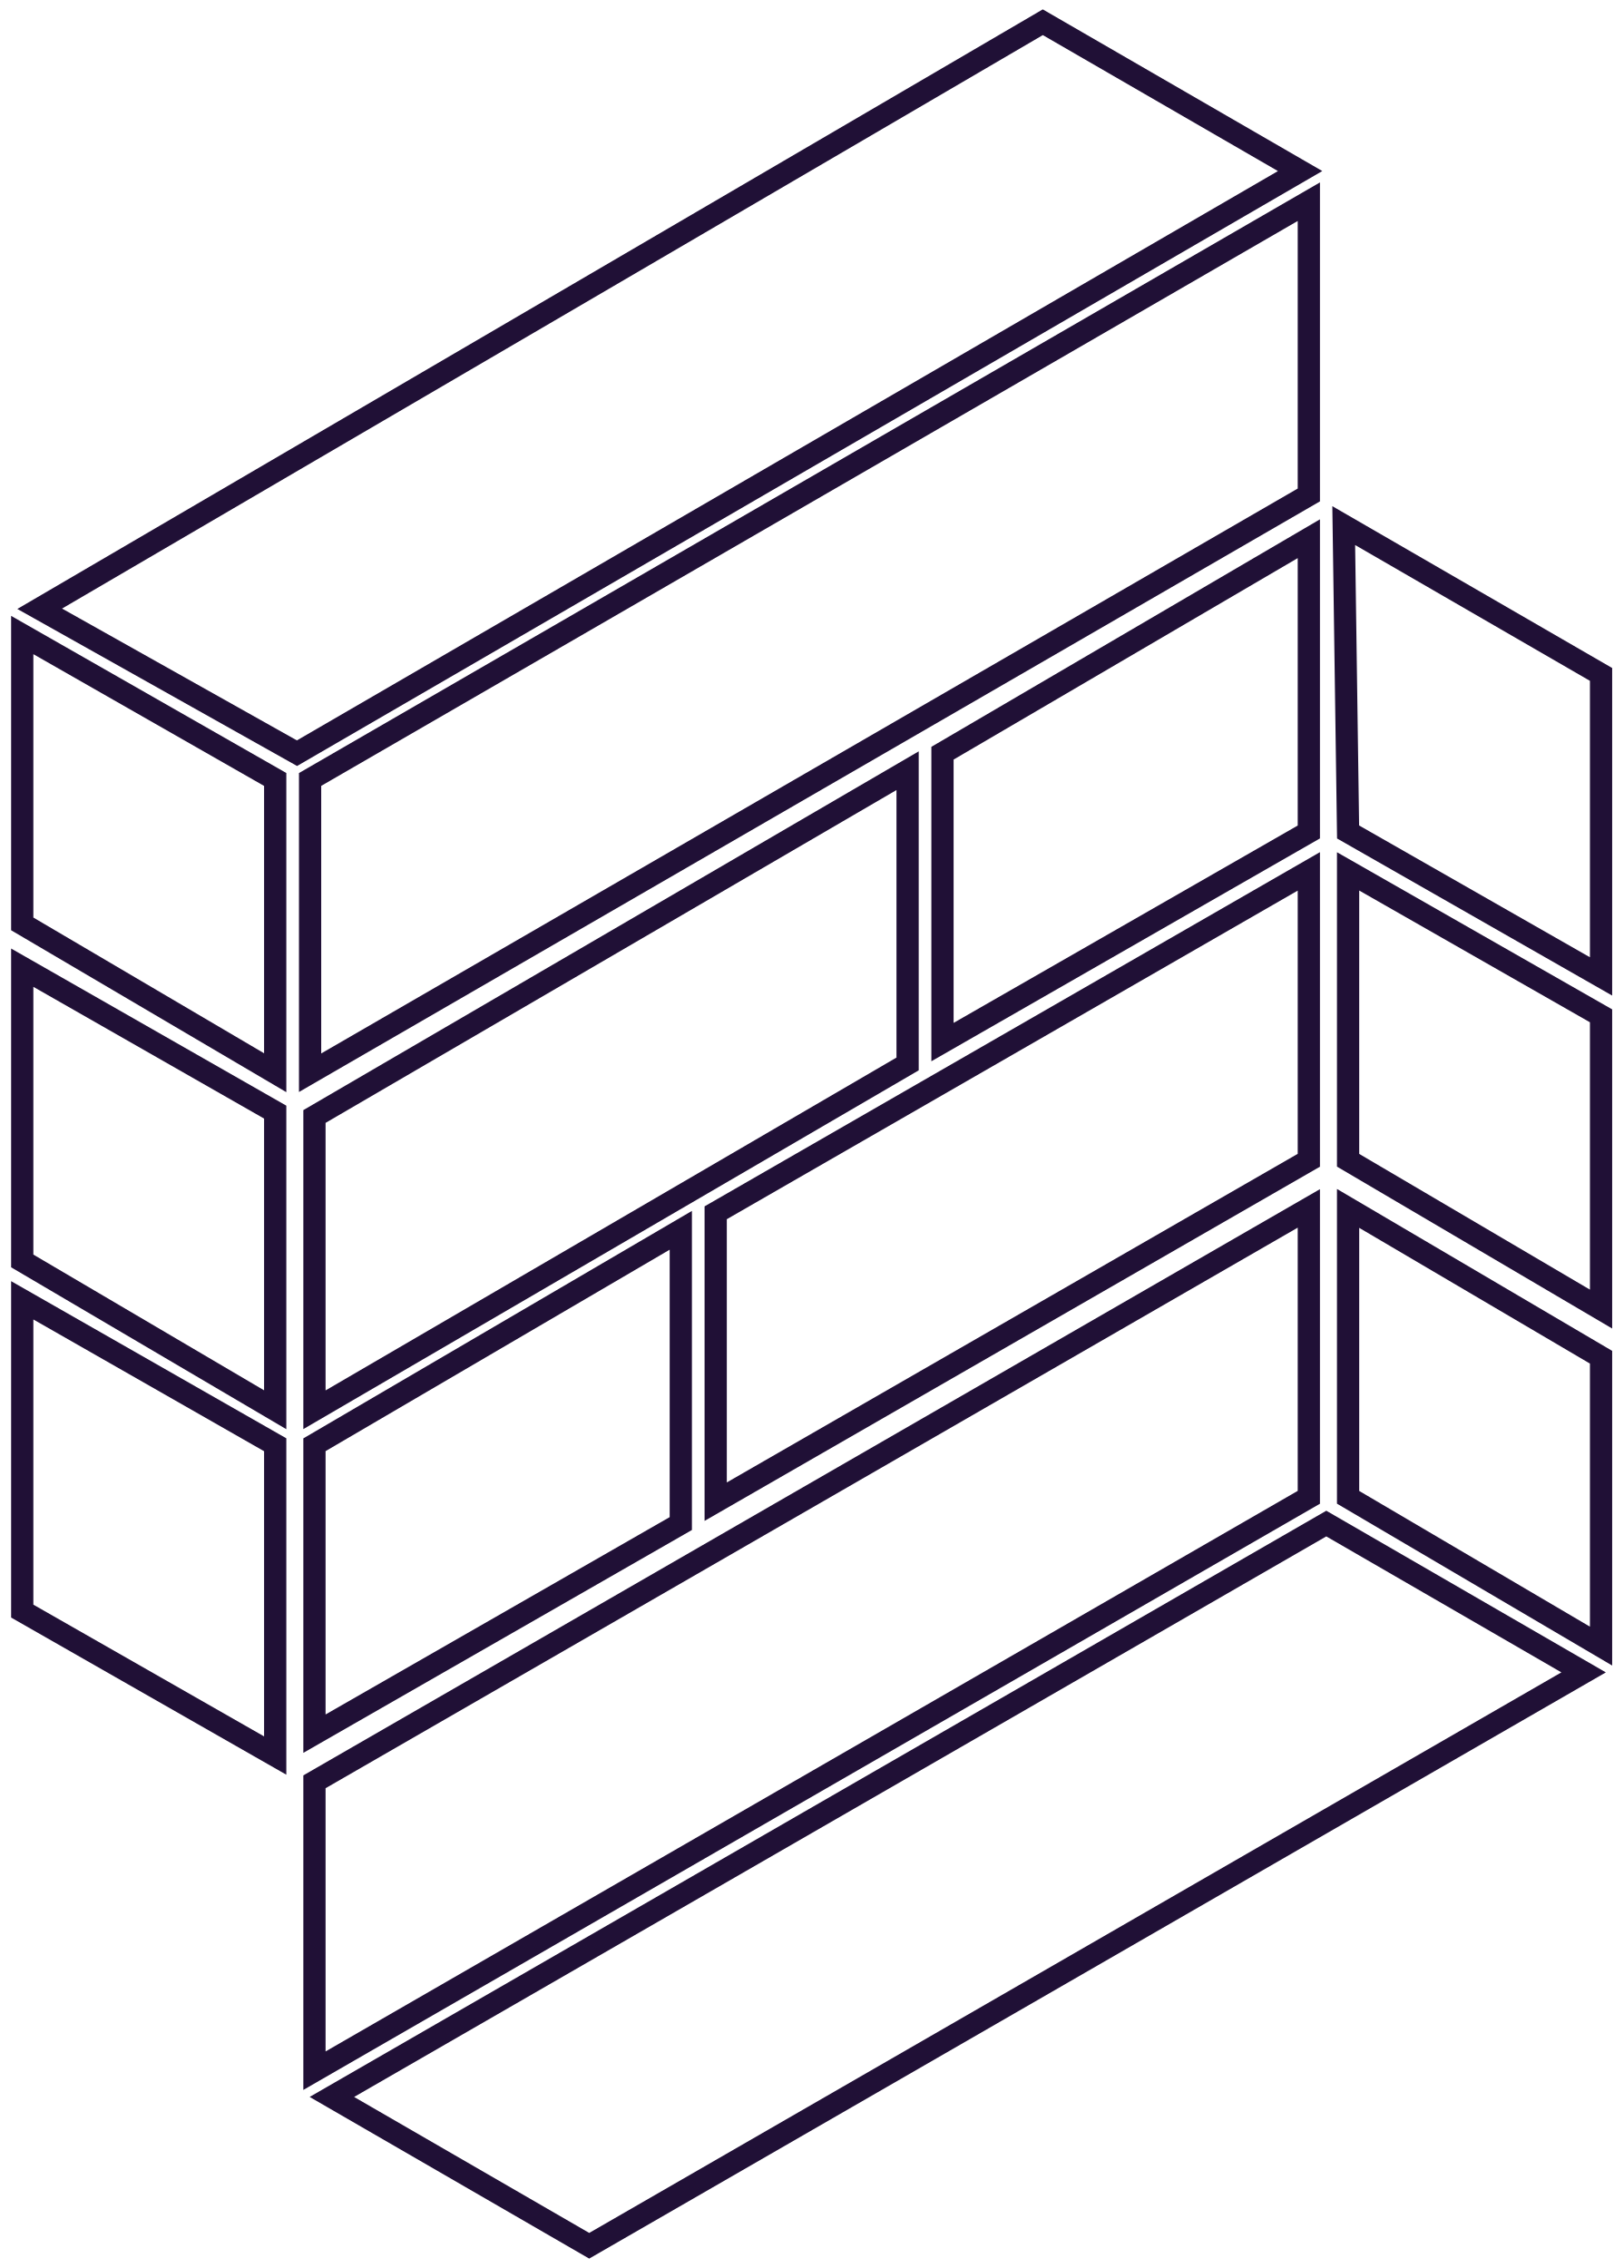
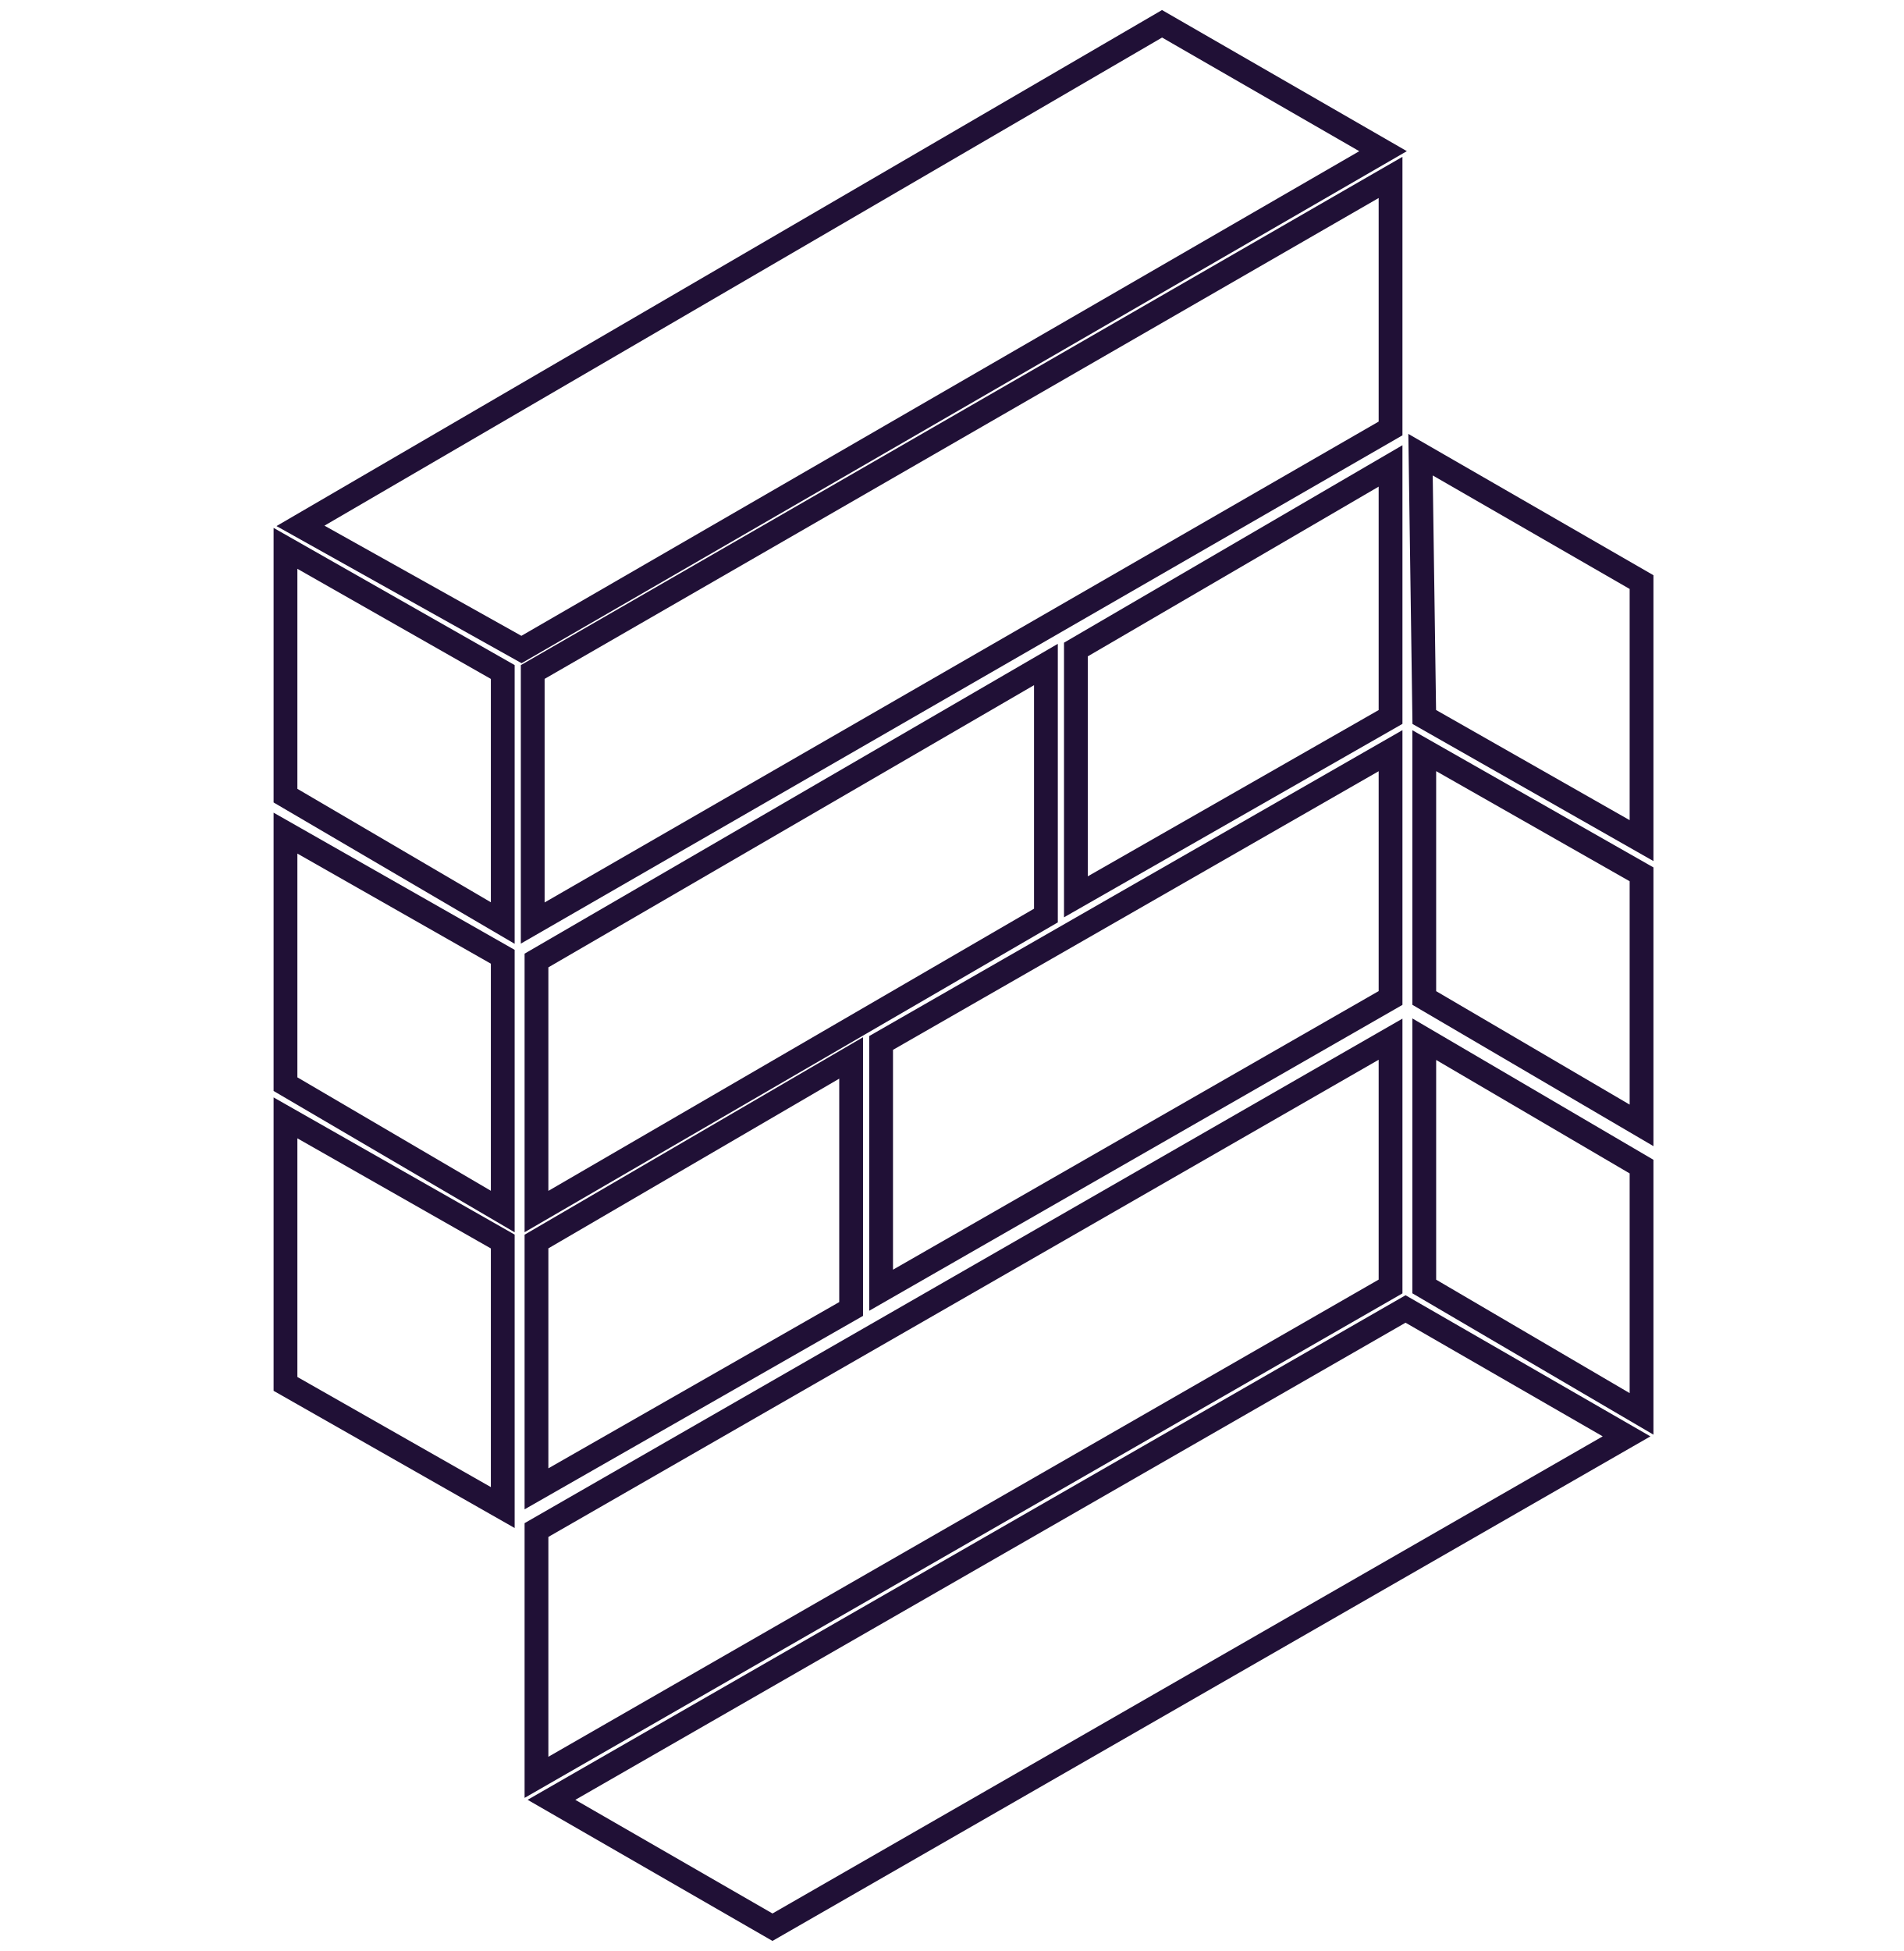
- <svg xmlns="http://www.w3.org/2000/svg" width="73" height="102" viewBox="0 0 73 102" fill="none">
-   <path d="M46.895 1L1.785 27.378L13.356 33.874L58.467 7.693L46.895 1Z" stroke="#201036" />
-   <path d="M1 41.551V28.559L12.376 35.055V48.244L1 41.551Z" stroke="#201036" />
-   <path d="M58.859 9.071L13.945 35.055V48.244L58.859 22.26V9.071Z" stroke="#201036" />
-   <path d="M40.815 34.661L14.141 50.213V63.402L40.815 47.85V34.661Z" stroke="#201036" />
-   <path d="M12.376 50.016L1 43.52V56.709L12.376 63.402V50.016Z" stroke="#201036" />
-   <path d="M12.376 64.976L1 58.48V72.457L12.376 78.953V64.976Z" stroke="#201036" />
-   <path d="M58.859 24.228L42.384 33.874V46.866L58.859 37.417V24.228Z" stroke="#201036" />
-   <path d="M72 30.331L60.428 23.638L60.624 37.417L72 43.913V30.331Z" stroke="#201036" />
-   <path d="M72 45.685L60.624 39.189V52.181L72 58.874V45.685Z" stroke="#201036" />
-   <path d="M72 61.039L60.624 54.346V67.339L72 74.031V61.039Z" stroke="#201036" />
-   <path d="M30.616 55.331L14.141 64.976V77.969L30.616 68.52V55.331Z" stroke="#201036" />
-   <path d="M58.859 39.189L32.185 54.543V67.535L58.859 52.181V39.189Z" stroke="#201036" />
-   <path d="M14.141 80.134V93.126L58.859 67.339V54.346L14.141 80.134Z" stroke="#201036" />
-   <path d="M14.925 94.307L26.497 101L71.216 75.213L59.644 68.52L14.925 94.307Z" stroke="#201036" />
+ <svg xmlns="http://www.w3.org/2000/svg" width="80" height="82" viewBox="0 0 80 82" fill="none">
+   <path d="M48.845 1L12.63 22.102L21.92 27.299L58.135 6.354L48.845 1Z" stroke="#201036" />
+   <path d="M12 33.441V23.047L21.133 28.244V38.795L12 33.441Z" stroke="#201036" />
+   <path d="M58.45 7.457L22.392 28.244V38.795L58.45 18.008V7.457Z" stroke="#201036" />
+   <path d="M43.964 27.929L22.55 40.37V50.921L43.964 38.48V27.929Z" stroke="#201036" />
+   <path d="M21.133 40.213L12 35.016V45.567L21.133 50.921V40.213Z" stroke="#201036" />
+   <path d="M21.133 52.181L12 46.984V58.165L21.133 63.362V52.181Z" stroke="#201036" />
+   <path d="M58.45 19.583L45.224 27.299V37.693L58.45 30.134V19.583Z" stroke="#201036" />
+   <path d="M69 24.465L59.71 19.11L59.867 30.134L69 35.331V24.465Z" stroke="#201036" />
+   <path d="M69 36.748L59.867 31.551V41.945L69 47.299V36.748Z" stroke="#201036" />
+   <path d="M69 49.032L59.867 43.677V54.071L69 59.425V49.032Z" stroke="#201036" />
+   <path d="M35.776 44.465L22.55 52.181V62.575L35.776 55.016V44.465Z" stroke="#201036" />
+   <path d="M58.45 31.551L37.036 43.835V54.228L58.45 41.945V31.551Z" stroke="#201036" />
+   <path d="M22.55 64.307V74.701L58.45 54.071V43.677L22.55 64.307Z" stroke="#201036" />
+   <path d="M23.18 75.646L32.47 81L68.37 60.37L59.08 55.016L23.18 75.646Z" stroke="#201036" />
</svg>
